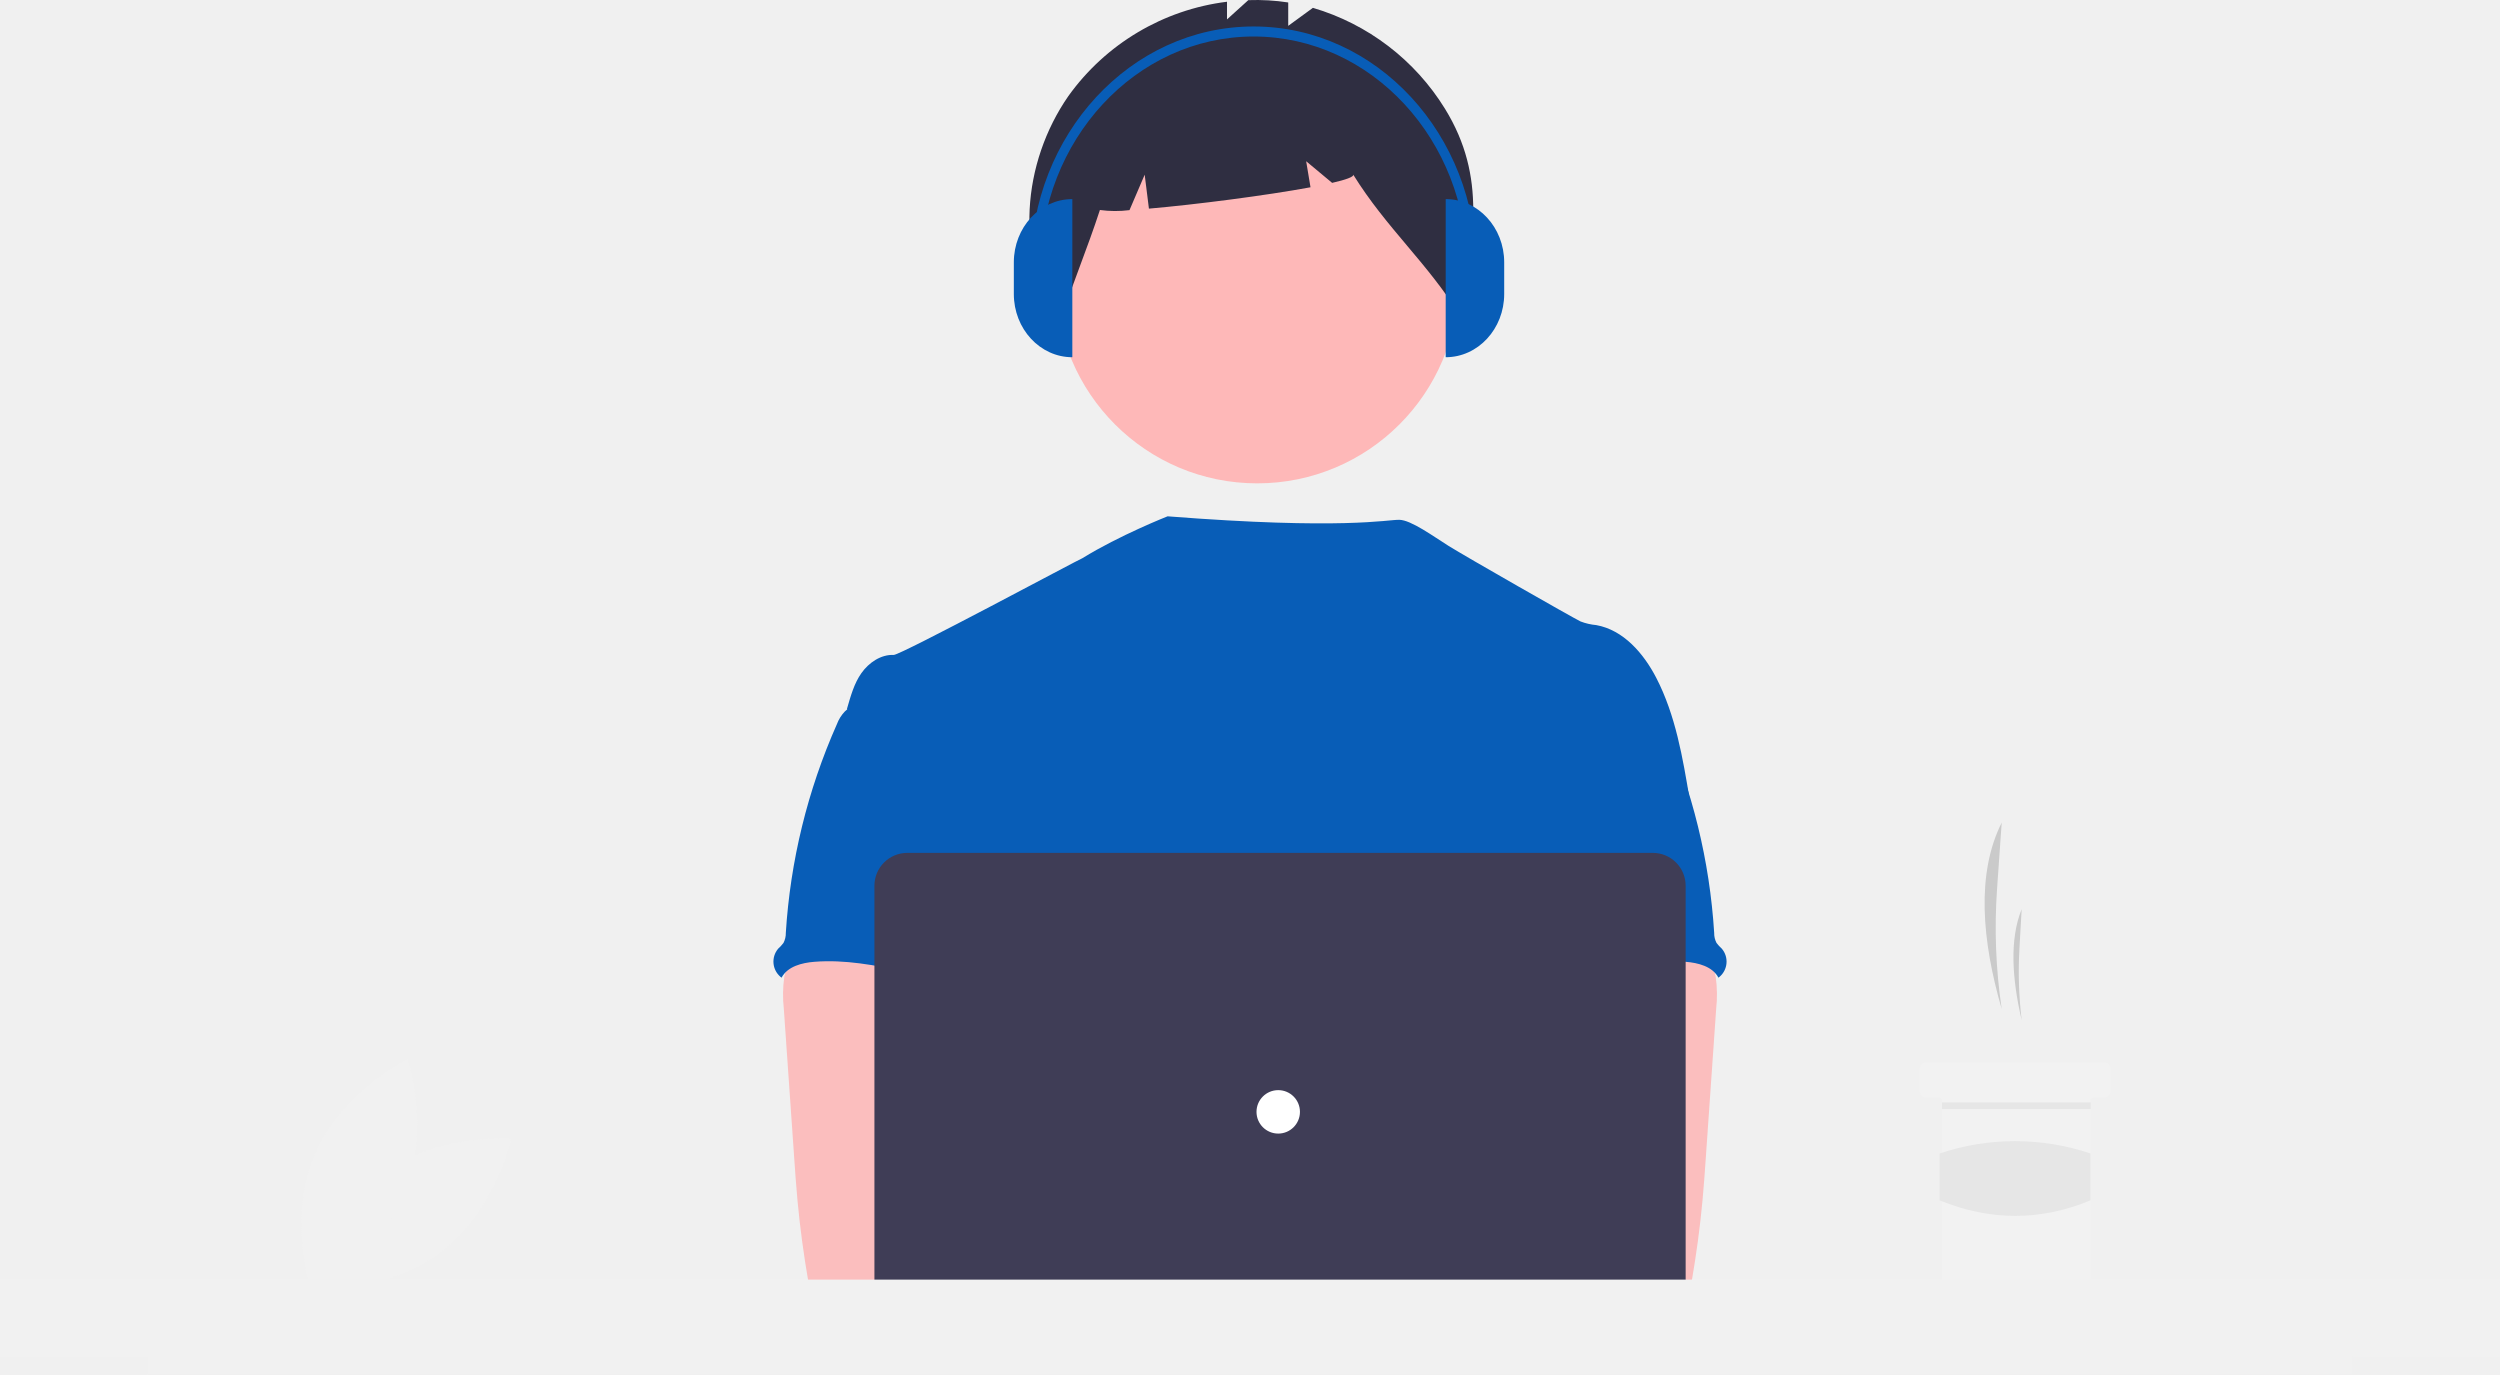
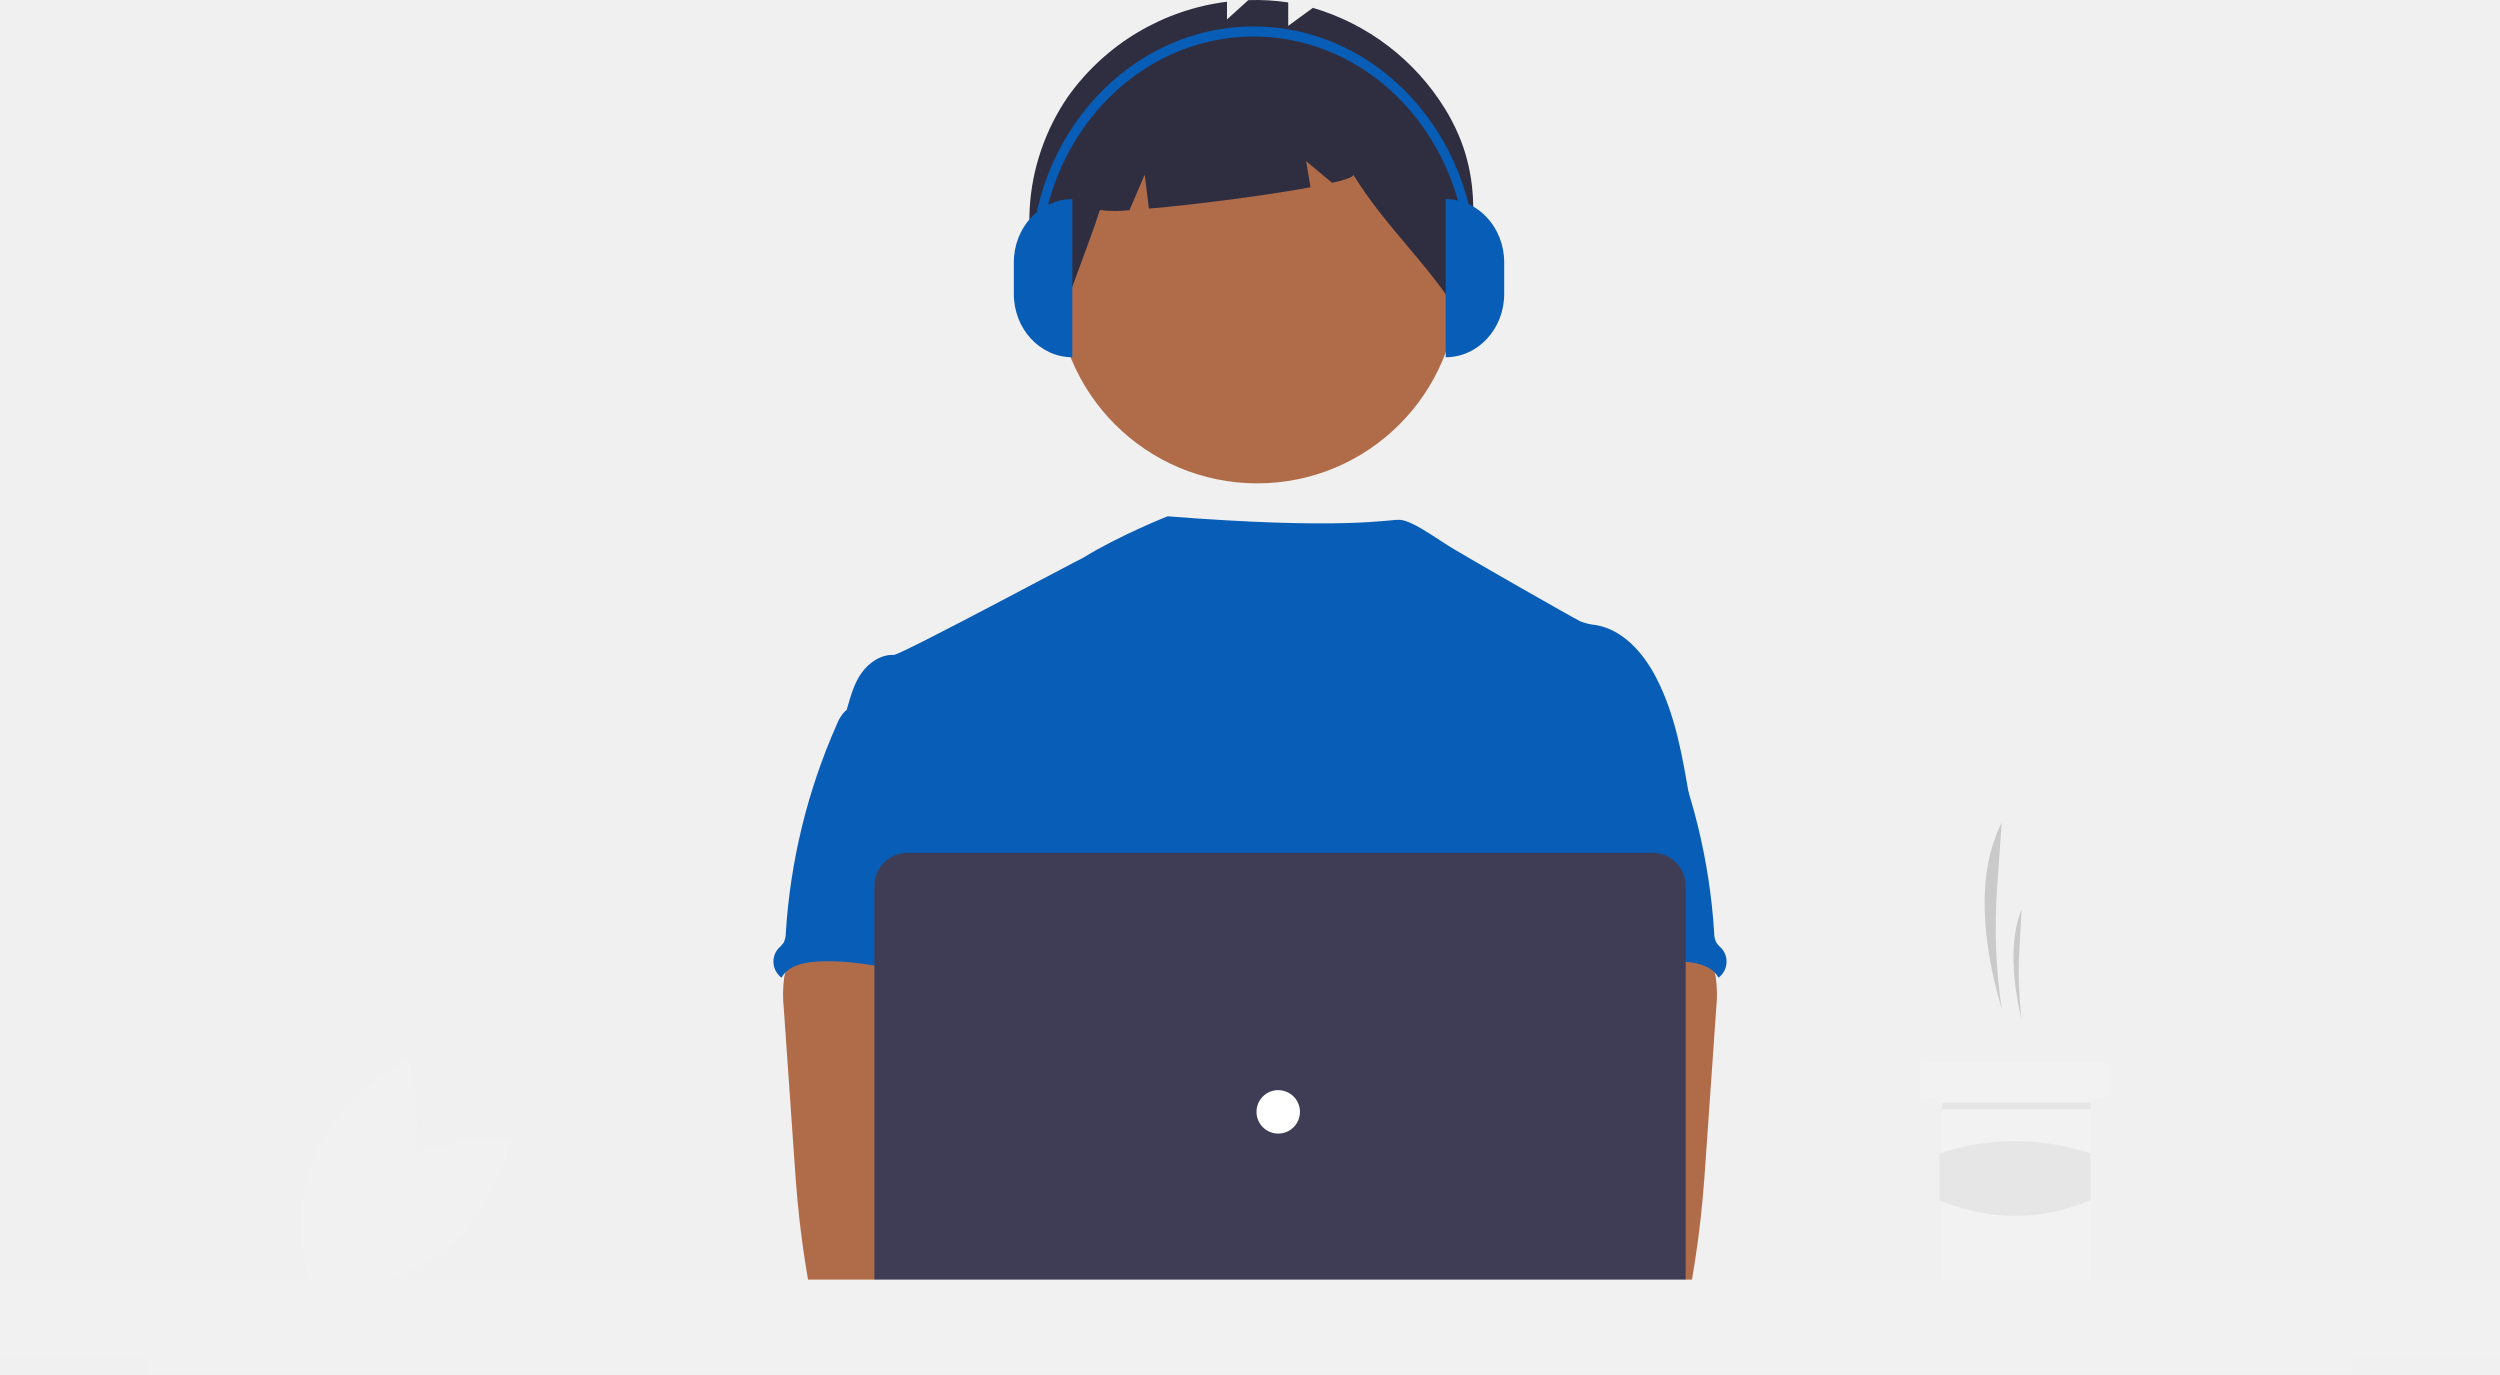
<svg xmlns="http://www.w3.org/2000/svg" id="a57f6051-90d9-4b0f-831b-7c7398482616" data-name="Layer 1" width="878.63" height="483" viewBox="0 0 878.63 483">
  <path d="M294.716,621.203c-19.511,14.544-25.04,40.135-25.04,40.135s26.104,2.009,45.615-12.535,25.04-40.135,25.04-40.135S314.227,606.659,294.716,621.203Z" transform="translate(-160.6848 -208.5)" fill="#f1f1f1" />
  <path d="M302.844,628.032c-9.377,22.456-32.862,34.028-32.862,34.028s-8.281-24.837,1.096-47.293,32.862-34.028,32.862-34.028S312.221,605.576,302.844,628.032Z" transform="translate(-160.6848 -208.5)" fill="#f1f1f1" />
  <path d="M864.187,563.114h0a194.657,194.657,0,0,1-1.633-42.195l1.633-23.307h0c-9,17.908-6.966,41.479,0,65.502Z" transform="translate(-160.6848 -208.5)" fill="#cacaca" />
  <path d="M871.205,567.013h0a143.091,143.091,0,0,1-.786-25.116l.786-13.873h0C866.875,538.683,867.854,552.713,871.205,567.013Z" transform="translate(-160.6848 -208.5)" fill="#cacaca" />
  <path d="M902.401,584.17v7.798a2.352,2.352,0,0,1-2.339,2.339h-3.899a.777.777,0,0,0-.78.78v63.943a2.351,2.351,0,0,1-2.339,2.339H845.476a2.341,2.341,0,0,1-2.339-2.339V595.087a.782.782,0,0,0-.78-.78H837.678a2.341,2.341,0,0,1-2.339-2.339v-7.798a2.336,2.336,0,0,1,2.339-2.339h62.383A2.346,2.346,0,0,1,902.401,584.17Z" transform="translate(-160.6848 -208.5)" fill="#f2f2f2" />
  <rect x="682.522" y="387.445" width="52.246" height="2.339" fill="#e6e6e6" />
  <path d="M895.383,630.369c-17.483,7.235-35.156,7.315-53.026,0v-16.481a83.274,83.274,0,0,1,53.026,0Z" transform="translate(-160.6848 -208.5)" fill="#e6e6e6" />
-   <circle id="fff0188c-9915-4c0d-8339-9317a77083e8" data-name="Ellipse 276" cx="441.853" cy="99.211" r="70.666" fill="#feb8b8" />
+   <circle id="fff0188c-9915-4c0d-8339-9317a77083e8" data-name="Ellipse 276" cx="441.853" cy="99.211" r="70.666" fill="#B06C49" />
  <path id="ac220ed6-7c3f-4d1e-8d82-3295770c496a" data-name="Path 1461" d="M668.54,246.746a81.614,81.614,0,0,0-46.43-35.492l-8.675,6.331v-8.22a75.123,75.123,0,0,0-14.032-.817l-7.485,6.772V209.11a80.834,80.834,0,0,0-55.763,33.169c-16.254,23.432-18.998,56.032-3.011,79.652,4.388-13.487,9.715-26.142,14.104-39.628a39.916,39.916,0,0,0,10.399.05l5.339-12.459,1.492,11.931c16.55-1.441,41.096-4.607,56.785-7.508l-1.526-9.154,9.128,7.606c4.806-1.106,7.66-2.11,7.425-2.877,11.668,18.811,25.948,30.826,37.616,49.637C678.337,293.006,683.437,270.951,668.54,246.746Z" transform="translate(-160.6848 -208.5)" fill="#2f2e41" />
  <path d="M754.52,489.43c-2.43-14.619-4.936-29.519-11.731-42.689-4.466-8.626-11.554-16.847-21.11-18.552a20.422,20.422,0,0,1-5.497-1.272c-2.8-1.349-40.425-22.827-46.405-26.568-5.135-3.212-13.24-9.158-17.327-9.158-4.112-.09-19.878,3.579-81.414-1.231,0,0-16.905,6.663-29.985,14.743-.198-.131-63.869,34.06-66.261,33.97-4.53-.191-8.741,2.71-11.338,6.362-2.596,3.652-3.814,8.174-5.089,12.546,13.907,30.97,26.631,61.98,40.539,92.95a7.931,7.931,0,0,1,1.006,3.815,9.31,9.31,0,0,1-1.73,3.815c-6.82,10.956-6.603,24.736-5.858,37.613.746,12.877,1.668,26.478-4.087,38.02-1.565,3.169-3.601,6.069-5.089,9.238-3.486,7.177-4.746,30.131-2.71,37.842l255.121,7.309C730.067,673.102,754.52,489.43,754.52,489.43Z" transform="translate(-160.6848 -208.5)" fill="#085db7" />
-   <path id="bb46eb08-8e3e-4ac5-913b-26d221d967b9" data-name="Path 1421" d="M436.31,551.903a45.043,45.043,0,0,0-.153,11.109l3.657,52.513c.343,4.949.681,9.887,1.146,14.824.877,9.581,2.188,19.086,3.815,28.578a5.09,5.09,0,0,0,5.216,4.949c16.096,3.406,32.726,3.27,49.153,2.342,25.067-1.399,89.198-4.046,93.116-9.136s1.635-13.322-3.474-17.438-89.739-14.149-89.739-14.149c.827-6.553,3.321-12.724,5.688-18.946,4.25-11.035,8.22-22.432,8.297-34.253s-4.377-24.25-14.061-31.022c-7.966-5.56-18.221-6.591-27.928-6.362-7.062.203-19.265-1.489-25.716,1.272C440.223,538.431,437.264,546.905,436.31,551.903Z" transform="translate(-160.6848 -208.5)" fill="#fbbebe" />
+   <path id="bb46eb08-8e3e-4ac5-913b-26d221d967b9" data-name="Path 1421" d="M436.31,551.903a45.043,45.043,0,0,0-.153,11.109l3.657,52.513c.343,4.949.681,9.887,1.146,14.824.877,9.581,2.188,19.086,3.815,28.578a5.09,5.09,0,0,0,5.216,4.949c16.096,3.406,32.726,3.27,49.153,2.342,25.067-1.399,89.198-4.046,93.116-9.136s1.635-13.322-3.474-17.438-89.739-14.149-89.739-14.149c.827-6.553,3.321-12.724,5.688-18.946,4.25-11.035,8.22-22.432,8.297-34.253s-4.377-24.25-14.061-31.022c-7.966-5.56-18.221-6.591-27.928-6.362-7.062.203-19.265-1.489-25.716,1.272C440.223,538.431,437.264,546.905,436.31,551.903Z" transform="translate(-160.6848 -208.5)" fill="#B06C49" />
  <path id="efe93a1e-ccdd-49fd-af5f-e26394aa0937" data-name="Path 1430" d="M457.627,458.523a13.17,13.17,0,0,0-2.824,4.518A213.588,213.588,0,0,0,436.862,536.356a7.329,7.329,0,0,1-.827,3.55,15.535,15.535,0,0,1-1.87,2.023,7.024,7.024,0,0,0,.84,9.898q.173.146.356.281c2.099-3.951,7.125-5.242,11.592-5.586,21.389-1.692,42.282,8.259,63.734,7.508-1.514-5.23-3.691-10.256-4.925-15.548-5.459-23.502,8.156-49.089-.191-71.726-1.667-4.53-4.453-8.983-8.843-10.968a23.555,23.555,0,0,0-5.662-1.499c-5.421-.98-16.212-5.166-21.453-3.486-1.935.624-2.697,2.443-4.301,3.542C462.877,455.902,459.646,456.474,457.627,458.523Z" transform="translate(-160.6848 -208.5)" fill="#085db7" />
-   <path id="a38c3c09-000b-42b7-8619-0229d8aff5e9" data-name="Path 1421" d="M754.672,536.183c-6.451-2.762-18.653-1.069-25.716-1.272-9.707-.229-19.962.802-27.928,6.362-9.684,6.772-14.137,19.201-14.061,31.022s4.046,23.218,8.297,34.253c2.366,6.222,4.861,12.393,5.688,18.946,0,0-84.63,10.034-89.739,14.149s-7.392,12.348-3.474,17.438,126.173,10.2,142.269,6.794a5.09,5.09,0,0,0,5.216-4.949c1.627-9.491,2.937-18.996,3.815-28.578.465-4.937.802-9.874,1.146-14.824l3.657-52.513a45.043,45.043,0,0,0-.153-11.109C762.736,546.905,759.777,538.431,754.672,536.183Z" transform="translate(-160.6848 -208.5)" fill="#fbbebe" />
+   <path id="a38c3c09-000b-42b7-8619-0229d8aff5e9" data-name="Path 1421" d="M754.672,536.183c-6.451-2.762-18.653-1.069-25.716-1.272-9.707-.229-19.962.802-27.928,6.362-9.684,6.772-14.137,19.201-14.061,31.022s4.046,23.218,8.297,34.253c2.366,6.222,4.861,12.393,5.688,18.946,0,0-84.63,10.034-89.739,14.149s-7.392,12.348-3.474,17.438,126.173,10.2,142.269,6.794a5.09,5.09,0,0,0,5.216-4.949c1.627-9.491,2.937-18.996,3.815-28.578.465-4.937.802-9.874,1.146-14.824l3.657-52.513a45.043,45.043,0,0,0-.153-11.109C762.736,546.905,759.777,538.431,754.672,536.183Z" transform="translate(-160.6848 -208.5)" fill="#B06C49" />
  <path id="bd3879bf-5d05-49be-b690-c4d97e29a2ab" data-name="Path 1430" d="M734.687,454.346c-1.603-1.099-2.366-2.918-4.301-3.542-5.241-1.68-16.032,2.507-21.453,3.486a23.555,23.555,0,0,0-5.662,1.499c-4.389,1.985-7.175,6.438-8.843,10.968-8.347,22.637,5.268,48.224-.191,71.726-1.234,5.293-3.411,10.318-4.925,15.548,21.453.751,42.346-9.2,63.734-7.508,4.467.343,9.493,1.635,11.592,5.586q.183-.135.356-.281a7.024,7.024,0,0,0,.84-9.898,15.535,15.535,0,0,1-1.87-2.023,7.329,7.329,0,0,1-.827-3.55,213.588,213.588,0,0,0-17.941-73.316,13.17,13.17,0,0,0-2.824-4.518C740.354,456.474,737.123,455.902,734.687,454.346Z" transform="translate(-160.6848 -208.5)" fill="#085db7" />
-   <circle cx="420.924" cy="438.81" r="19.073" fill="#fbbebe" />
-   <circle cx="463.156" cy="438.81" r="19.073" fill="#fbbebe" />
+   <circle cx="420.924" cy="438.81" r="19.073" fill="#B06C49" />
+   <circle cx="463.156" cy="438.81" r="19.073" fill="#B06C49" />
  <path d="M741.572,690.288H479.542a11.552,11.552,0,0,1-11.539-11.539V519.783a11.552,11.552,0,0,1,11.539-11.539H741.572a11.552,11.552,0,0,1,11.539,11.539V678.75A11.552,11.552,0,0,1,741.572,690.288Z" transform="translate(-160.6848 -208.5)" fill="#3f3d56" />
  <circle id="bf1cdf42-3b4f-4239-91c9-f6802a29e918" data-name="Ellipse 263" cx="449.236" cy="390.766" r="7.635" fill="#fff" />
  <polygon points="878.63 449.724 0 449.724 0 476.724 51.97 476.724 51.97 483 826.68 483 826.68 476.724 878.63 476.724 878.63 449.724" fill="#f1f1f1" />
  <path d="M537.556,334.049h0c-11.355,0-20.559-9.952-20.559-22.229h0V300.705c0-12.277,9.205-22.229,20.559-22.229h0v55.574Z" transform="translate(-160.6848 -208.5)" fill="#085db7" />
  <path d="M668.779,278.476h0c11.355,0,20.559,9.952,20.559,22.229v11.115c0,12.277-9.205,22.229-20.559,22.229h0V278.476Z" transform="translate(-160.6848 -208.5)" fill="#085db7" />
  <path d="M679.553,302.452h-3.262c0-44.73-33.656-81.121-75.026-81.121-41.369,0-75.026,36.391-75.026,81.121h-3.262c0-46.675,35.12-84.648,78.288-84.648C644.433,217.804,679.553,255.777,679.553,302.452Z" transform="translate(-160.6848 -208.5)" fill="#085db7" />
</svg>
